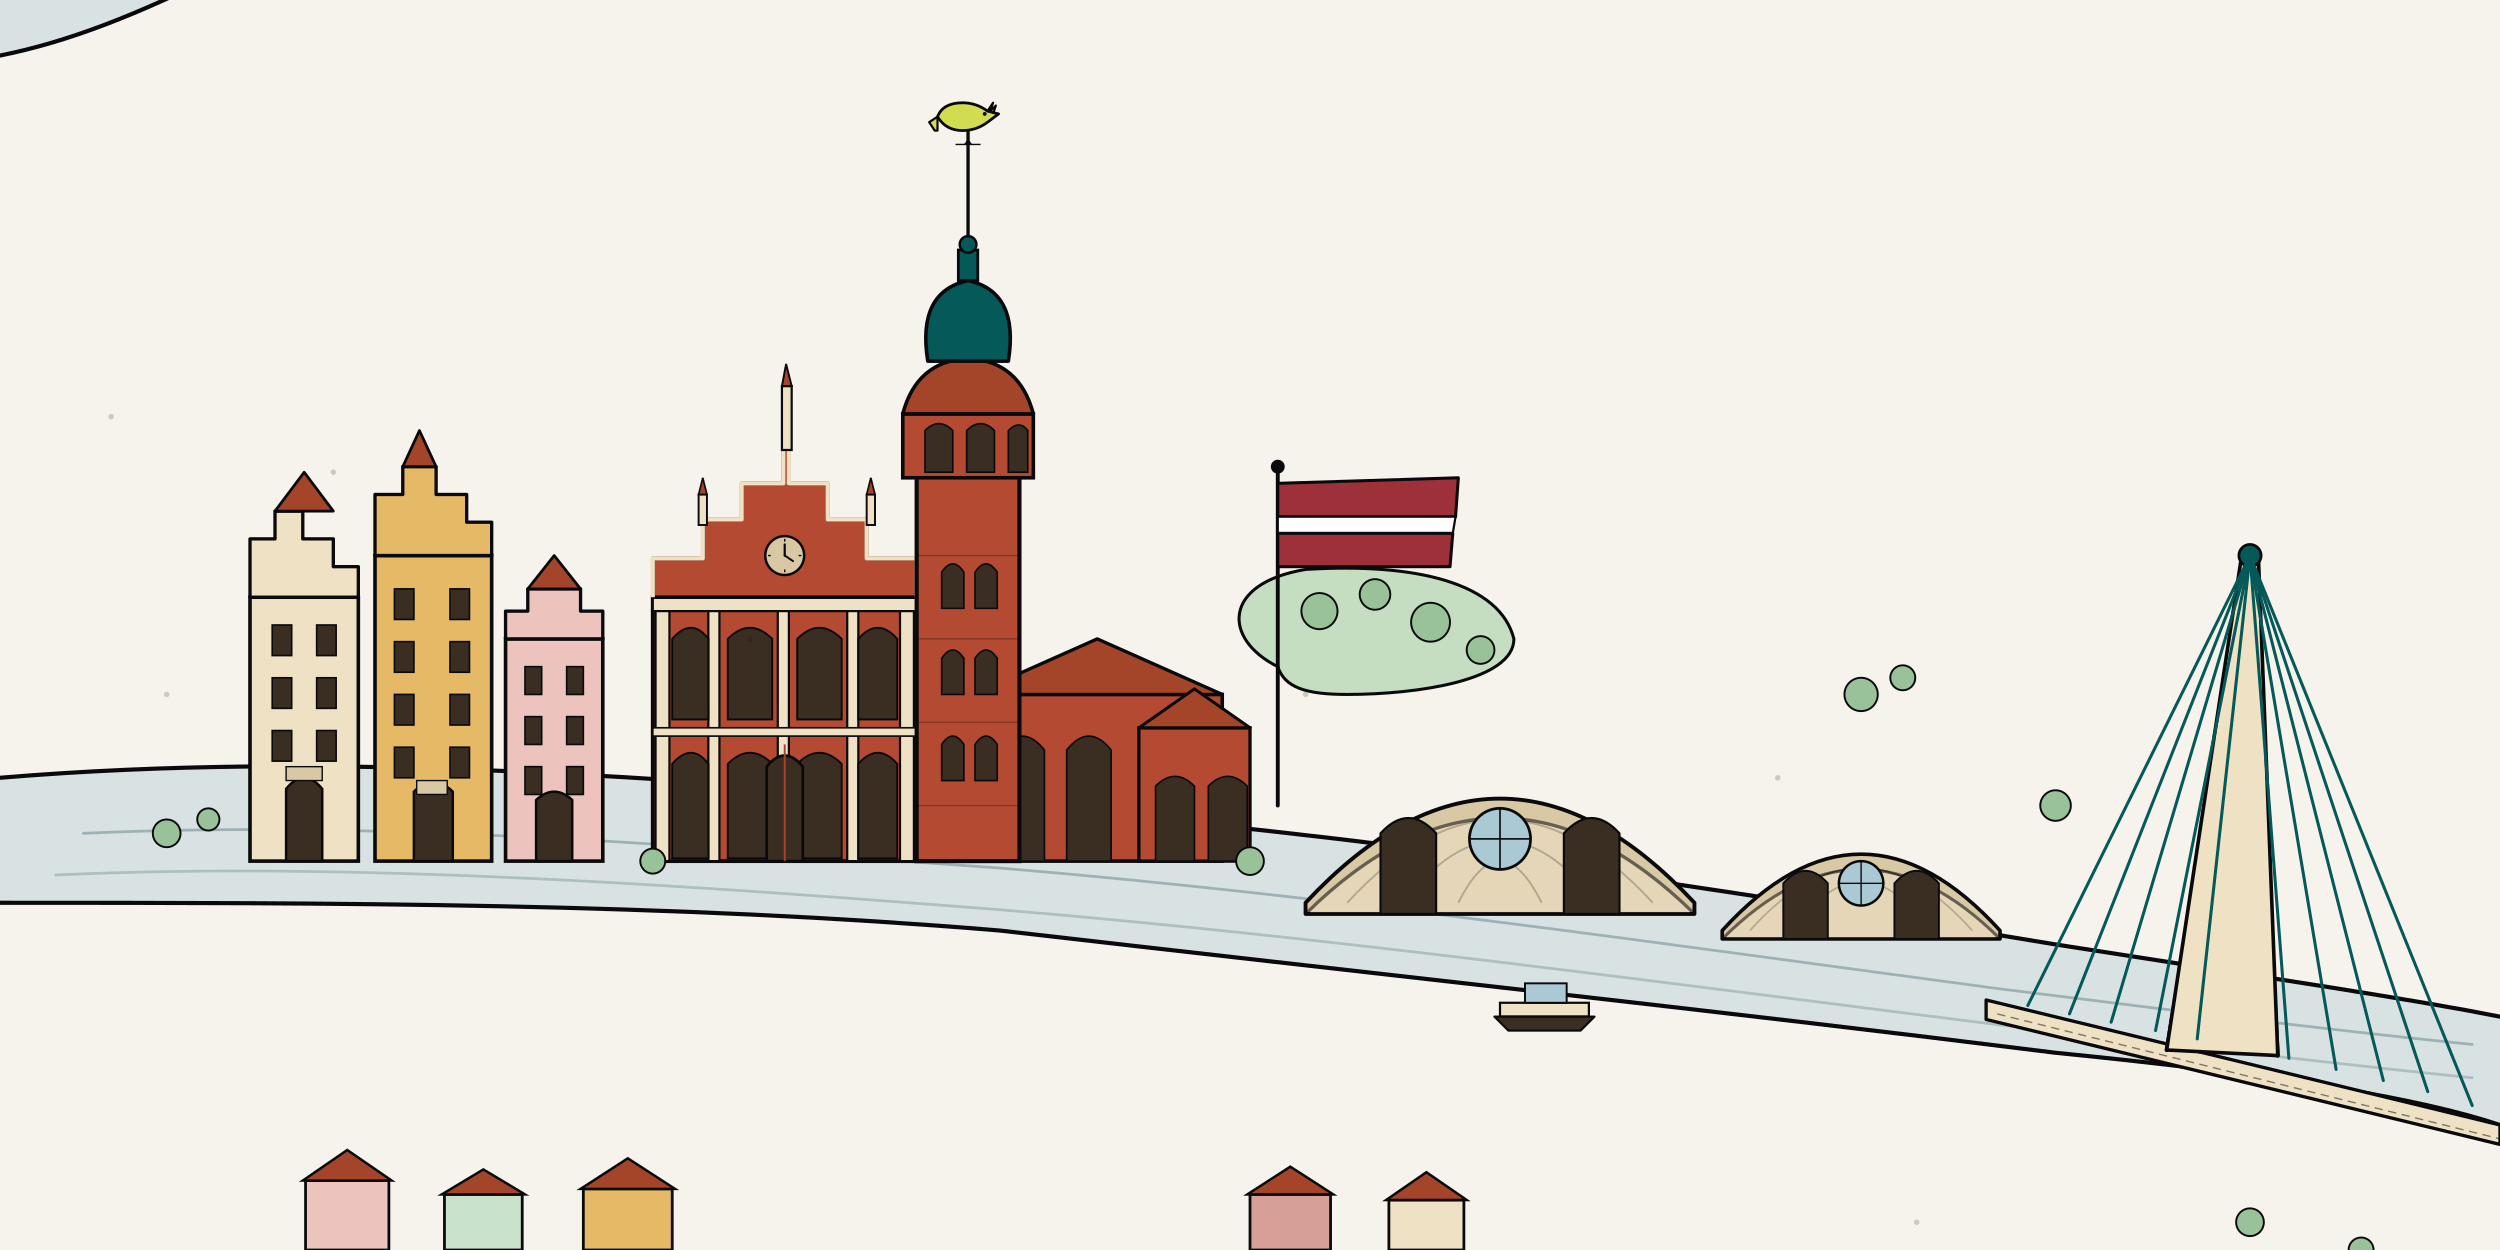
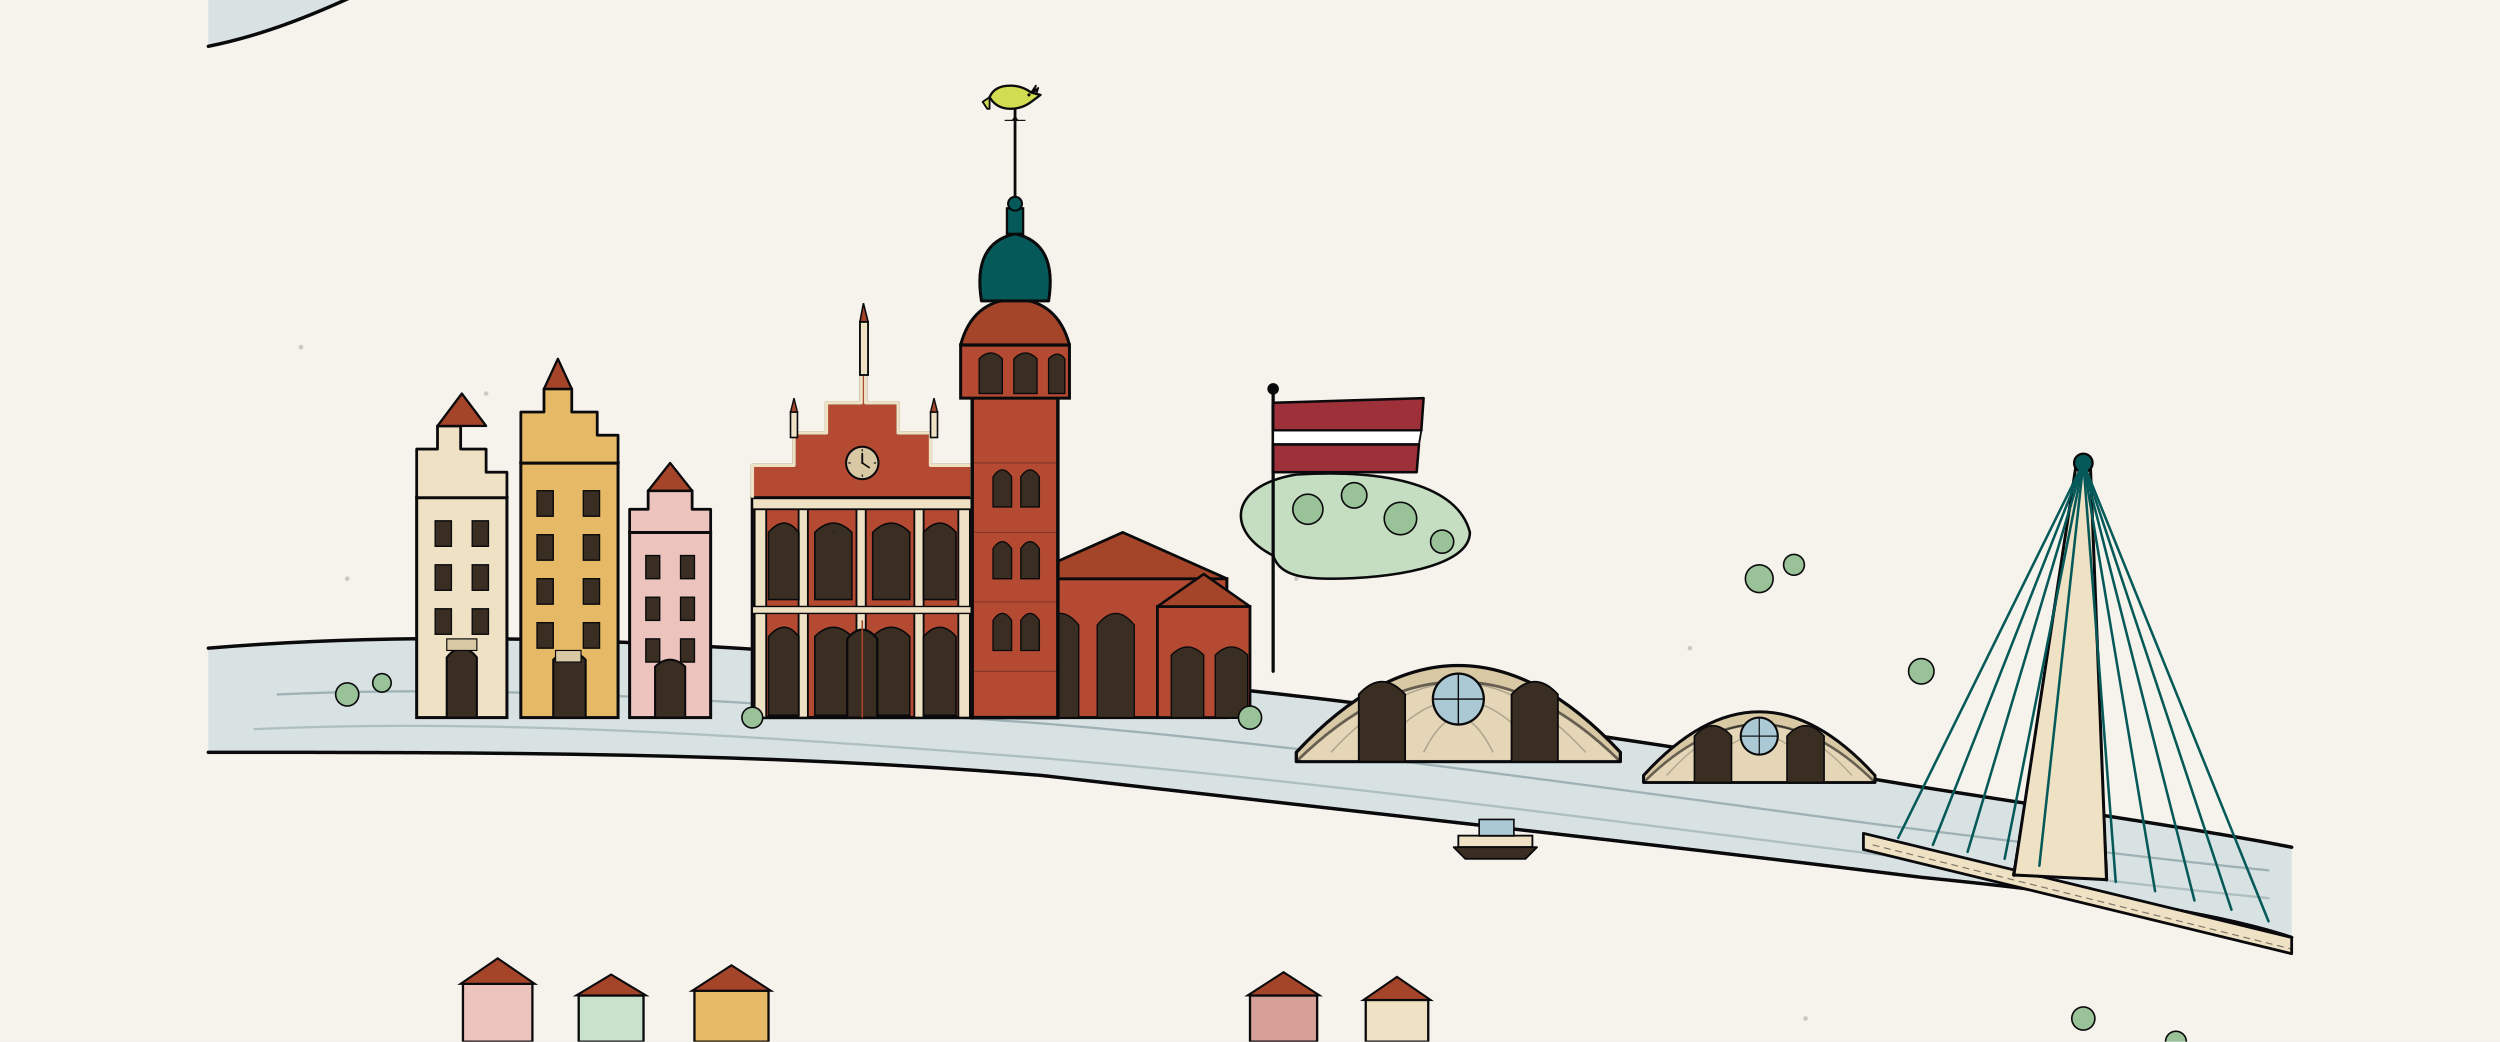
- <svg xmlns="http://www.w3.org/2000/svg" viewBox="0 200 1800 900" preserveAspectRatio="xMidYMid slice">
-   <rect width="1800" height="1200" fill="#f6f3ec" />
+ <svg xmlns="http://www.w3.org/2000/svg" viewBox="-180 200 2160 900" preserveAspectRatio="xMidYMid slice">
+   <rect x="-180" width="2160" height="1200" fill="#f6f3ec" />
  <path d="M 0 0 L 360 0 C 320 60 240 130 160 180 C 100 210 50 230 0 240 Z" fill="#d9e2e3" />
  <g fill="none" stroke="#6e8a90" stroke-width="2" stroke-linecap="round" opacity="0.55">
    <path d="M 40 90 q 30 -10 60 0 t 60 0" />
    <path d="M 80 170 q 30 -10 60 0 t 60 0" />
    <path d="M 200 60 q 26 -10 52 0 t 52 0" />
  </g>
  <path d="M 0 240 C 50 230 100 210 160 180 C 240 130 320 60 360 0" fill="none" stroke="#0a0a0c" stroke-width="3" stroke-linecap="round" stroke-linejoin="round" />
  <path d="M 0 760 C 240 740 480 760 720 780 C 980 800 1240 840 1480 880 C 1640 905 1740 920 1800 932 L 1800 1010 C 1740 990 1640 974 1480 958 C 1240 928 980 900 720 870 C 480 850 240 850 0 850 Z" fill="#d9e2e3" />
  <path d="M 60 800 C 280 790 500 810 720 825 C 960 845 1200 880 1440 912 C 1600 932 1700 944 1780 952" fill="none" stroke="#6e8a90" stroke-width="2" stroke-linecap="round" opacity="0.55" />
  <path d="M 40 830 C 260 820 500 838 720 855 C 960 875 1200 908 1440 938 C 1600 956 1700 968 1780 976" fill="none" stroke="#6e8a90" stroke-width="2" stroke-linecap="round" opacity="0.4" />
  <path d="M 0 760 C 240 740 480 760 720 780 C 980 800 1240 840 1480 880 C 1640 905 1740 920 1800 932" fill="none" stroke="#0a0a0c" stroke-width="3" stroke-linecap="round" stroke-linejoin="round" />
  <path d="M 0 850 C 240 850 480 850 720 870 C 980 900 1240 928 1480 958 C 1640 974 1740 990 1800 1010" fill="none" stroke="#0a0a0c" stroke-width="3" stroke-linecap="round" stroke-linejoin="round" />
  <path d="M 920 680 C 880 660 880 620 940 610 C 1020 605 1080 620 1090 660 C 1090 690 1020 700 970 700 C 940 700 925 695 920 680 Z" fill="#c5dec2" stroke="#0a0a0c" stroke-width="2.2" stroke-linejoin="round" />
  <g fill="#99c298" stroke="#0a0a0c" stroke-width="1.4">
    <circle cx="950" cy="640" r="13" />
    <circle cx="990" cy="628" r="11" />
    <circle cx="1030" cy="648" r="14" />
    <circle cx="1066" cy="668" r="10" />
  </g>
  <g>
    <rect x="180" y="630" width="78" height="190" fill="#efe1c4" stroke="#0a0a0c" stroke-width="2.6" />
    <polygon points="180,630 258,630 258,608 240,608 240,588 218,588 218,568 198,568 198,588 180,588 180,608" fill="#efe1c4" stroke="#0a0a0c" stroke-width="2.4" stroke-linejoin="round" />
    <polygon points="198,568 240,568 219,540" fill="#a4452a" stroke="#0a0a0c" stroke-width="2" stroke-linejoin="round" />
    <path d="M 206 820 L 206 768 Q 219 752 232 768 L 232 820 Z" fill="#3a2e22" stroke="#0a0a0c" stroke-width="1.8" />
    <g fill="#3a2e22" stroke="#0a0a0c" stroke-width="1.2">
      <rect x="196" y="650" width="14" height="22" />
      <rect x="228" y="650" width="14" height="22" />
      <rect x="196" y="688" width="14" height="22" />
      <rect x="228" y="688" width="14" height="22" />
      <rect x="196" y="726" width="14" height="22" />
      <rect x="228" y="726" width="14" height="22" />
    </g>
    <rect x="206" y="752" width="26" height="10" fill="#d8c8a4" stroke="#0a0a0c" stroke-width="1" />
    <rect x="270" y="600" width="84" height="220" fill="#e5b966" stroke="#0a0a0c" stroke-width="2.6" />
    <polygon points="270,600 354,600 354,576 336,576 336,556 314,556 314,536 290,536 290,556 270,556 270,576" fill="#e5b966" stroke="#0a0a0c" stroke-width="2.4" stroke-linejoin="round" />
    <polygon points="290,536 314,536 302,510" fill="#a4452a" stroke="#0a0a0c" stroke-width="2" stroke-linejoin="round" />
    <path d="M 298 820 L 298 770 Q 312 756 326 770 L 326 820 Z" fill="#3a2e22" stroke="#0a0a0c" stroke-width="1.8" />
    <g fill="#3a2e22" stroke="#0a0a0c" stroke-width="1.2">
      <rect x="284" y="624" width="14" height="22" />
      <rect x="324" y="624" width="14" height="22" />
      <rect x="284" y="662" width="14" height="22" />
      <rect x="324" y="662" width="14" height="22" />
      <rect x="284" y="700" width="14" height="22" />
      <rect x="324" y="700" width="14" height="22" />
      <rect x="284" y="738" width="14" height="22" />
      <rect x="324" y="738" width="14" height="22" />
    </g>
    <rect x="300" y="762" width="22" height="10" fill="#d8c8a4" stroke="#0a0a0c" stroke-width="1" />
    <rect x="364" y="660" width="70" height="160" fill="#ecc4bd" stroke="#0a0a0c" stroke-width="2.6" />
    <polygon points="364,660 434,660 434,640 418,640 418,624 380,624 380,640 364,640" fill="#ecc4bd" stroke="#0a0a0c" stroke-width="2.4" stroke-linejoin="round" />
    <polygon points="380,624 418,624 399,600" fill="#a4452a" stroke="#0a0a0c" stroke-width="2" stroke-linejoin="round" />
    <path d="M 386 820 L 386 776 Q 399 764 412 776 L 412 820 Z" fill="#3a2e22" stroke="#0a0a0c" stroke-width="1.8" />
    <g fill="#3a2e22" stroke="#0a0a0c" stroke-width="1.2">
      <rect x="378" y="680" width="12" height="20" />
      <rect x="408" y="680" width="12" height="20" />
      <rect x="378" y="716" width="12" height="20" />
      <rect x="408" y="716" width="12" height="20" />
      <rect x="378" y="752" width="12" height="20" />
      <rect x="408" y="752" width="12" height="20" />
    </g>
  </g>
  <g>
    <rect x="470" y="630" width="190" height="190" fill="#b54a32" stroke="#0a0a0c" stroke-width="2.8" />
    <g fill="#efe1c4" stroke="#0a0a0c" stroke-width="1.6">
      <rect x="472" y="630" width="10" height="190" />
      <rect x="510" y="630" width="8" height="190" />
      <rect x="560" y="630" width="8" height="190" />
      <rect x="610" y="630" width="8" height="190" />
      <rect x="648" y="630" width="10" height="190" />
    </g>
    <rect x="470" y="630" width="190" height="10" fill="#efe1c4" stroke="#0a0a0c" stroke-width="1.6" />
    <rect x="470" y="724" width="190" height="6" fill="#efe1c4" stroke="#0a0a0c" stroke-width="1.2" />
    <g fill="#3a2e22" stroke="#0a0a0c" stroke-width="1.4">
      <path d="M 524 718 L 524 660 Q 540 644 556 660 L 556 718 Z" />
      <path d="M 574 718 L 574 660 Q 590 644 606 660 L 606 718 Z" />
      <path d="M 618 718 L 618 660 Q 632 644 646 660 L 646 718 Z" />
      <path d="M 484 718 L 484 660 Q 498 644 510 660 L 510 718 Z" />
    </g>
    <g fill="#3a2e22" stroke="#0a0a0c" stroke-width="1.4">
      <path d="M 524 818 L 524 750 Q 540 734 556 750 L 556 818 Z" />
      <path d="M 574 818 L 574 750 Q 590 734 606 750 L 606 818 Z" />
      <path d="M 618 818 L 618 750 Q 632 734 646 750 L 646 818 Z" />
      <path d="M 484 818 L 484 750 Q 498 734 510 750 L 510 818 Z" />
    </g>
    <g fill="#b54a32" stroke="#0a0a0c" stroke-width="2.6" stroke-linejoin="round">
      <polygon points="470,630 660,630 660,602 624,602 624,574 596,574 596,548 568,548 568,548 568,520 564,520 564,548 534,548 534,574 506,574 506,602 470,602" />
    </g>
    <g fill="none" stroke="#efe1c4" stroke-width="3" stroke-linejoin="round">
      <polyline points="470,630 470,602 506,602 506,574 534,574 534,548 564,548 564,520 568,520 568,548 596,548 596,574 624,574 624,602 660,602 660,630" />
    </g>
    <rect x="563" y="478" width="7" height="46" fill="#efe1c4" stroke="#0a0a0c" stroke-width="1.6" />
    <polygon points="563,478 570,478 566,462" fill="#a4452a" stroke="#0a0a0c" stroke-width="1.4" />
    <rect x="503" y="556" width="6" height="22" fill="#efe1c4" stroke="#0a0a0c" stroke-width="1.4" />
    <rect x="624" y="556" width="6" height="22" fill="#efe1c4" stroke="#0a0a0c" stroke-width="1.4" />
    <polygon points="503,556 509,556 506,544" fill="#a4452a" stroke="#0a0a0c" stroke-width="1.2" />
    <polygon points="624,556 630,556 627,544" fill="#a4452a" stroke="#0a0a0c" stroke-width="1.2" />
    <circle cx="565" cy="600" r="14" fill="#d8c8a4" stroke="#0a0a0c" stroke-width="1.8" />
    <line x1="565" y1="600" x2="565" y2="592" stroke="#0a0a0c" stroke-width="1.6" stroke-linecap="round" />
    <line x1="565" y1="600" x2="571" y2="604" stroke="#0a0a0c" stroke-width="1.4" stroke-linecap="round" />
    <g stroke="#0a0a0c" stroke-width="1">
      <line x1="565" y1="588" x2="565" y2="590" />
      <line x1="577" y1="600" x2="575" y2="600" />
      <line x1="565" y1="612" x2="565" y2="610" />
      <line x1="553" y1="600" x2="555" y2="600" />
    </g>
    <path d="M 552 820 L 552 752 Q 565 736 578 752 L 578 820 Z" fill="#3a2e22" stroke="#0a0a0c" stroke-width="2" />
    <line x1="565" y1="736" x2="565" y2="820" stroke="#a4452a" stroke-width="1.4" />
  </g>
  <g>
    <rect x="700" y="700" width="180" height="120" fill="#b54a32" stroke="#0a0a0c" stroke-width="2.6" />
    <polygon points="700,700 790,660 880,700" fill="#a4452a" stroke="#0a0a0c" stroke-width="2.4" stroke-linejoin="round" />
    <rect x="820" y="724" width="80" height="96" fill="#b54a32" stroke="#0a0a0c" stroke-width="2.4" />
    <polygon points="820,724 860,696 900,724" fill="#a4452a" stroke="#0a0a0c" stroke-width="2.2" stroke-linejoin="round" />
    <g fill="#3a2e22" stroke="#0a0a0c" stroke-width="1.2">
      <path d="M 720 820 L 720 740 Q 736 720 752 740 L 752 820 Z" />
      <path d="M 768 820 L 768 740 Q 784 720 800 740 L 800 820 Z" />
      <path d="M 832 820 L 832 766 Q 846 752 860 766 L 860 820 Z" />
      <path d="M 870 820 L 870 766 Q 884 752 898 766 L 898 820 Z" />
    </g>
    <rect x="660" y="540" width="74" height="280" fill="#b54a32" stroke="#0a0a0c" stroke-width="3" />
    <g stroke="#0a0a0c" stroke-width="1" opacity="0.3">
      <line x1="660" y1="600" x2="734" y2="600" />
      <line x1="660" y1="660" x2="734" y2="660" />
      <line x1="660" y1="720" x2="734" y2="720" />
      <line x1="660" y1="780" x2="734" y2="780" />
    </g>
    <g fill="#3a2e22" stroke="#0a0a0c" stroke-width="1.2">
      <path d="M 678 638 L 678 612 Q 686 600 694 612 L 694 638 Z" />
      <path d="M 702 638 L 702 612 Q 710 600 718 612 L 718 638 Z" />
      <path d="M 678 700 L 678 674 Q 686 662 694 674 L 694 700 Z" />
      <path d="M 702 700 L 702 674 Q 710 662 718 674 L 718 700 Z" />
      <path d="M 678 762 L 678 736 Q 686 724 694 736 L 694 762 Z" />
      <path d="M 702 762 L 702 736 Q 710 724 718 736 L 718 762 Z" />
    </g>
    <rect x="650" y="498" width="94" height="46" fill="#b54a32" stroke="#0a0a0c" stroke-width="2.6" />
    <g fill="#3a2e22" stroke="#0a0a0c" stroke-width="1.2">
      <path d="M 666 540 L 666 510 Q 676 500 686 510 L 686 540 Z" />
      <path d="M 696 540 L 696 510 Q 706 500 716 510 L 716 540 Z" />
      <path d="M 726 540 L 726 510 Q 734 502 740 510 L 740 540 Z" />
    </g>
    <path d="M 650 498 Q 660 460 697 458 Q 734 460 744 498 Z" fill="#a4452a" stroke="#0a0a0c" stroke-width="2.6" stroke-linejoin="round" />
    <path d="M 668 460 Q 660 410 697 402 Q 734 410 726 460 Z" fill="#055959" stroke="#0a0a0c" stroke-width="2.6" stroke-linejoin="round" />
    <rect x="690" y="380" width="14" height="22" fill="#055959" stroke="#0a0a0c" stroke-width="2" />
    <circle cx="697" cy="376" r="6" fill="#055959" stroke="#0a0a0c" stroke-width="1.8" />
    <line x1="697" y1="370" x2="697" y2="290" stroke="#0a0a0c" stroke-width="2.4" stroke-linecap="round" />
    <g transform="translate(697 290)">
      <path d="M -22 -6 Q -18 -16 -4 -16 Q 6 -16 14 -10 L 22 -8 L 14 -2 Q 6 4 -4 4 Q -16 4 -22 -6 Z" fill="#d2dc50" stroke="#0a0a0c" stroke-width="2" stroke-linejoin="round" />
      <path d="M 14 -10 L 18 -16 L 16 -10 L 20 -14 L 18 -8" fill="none" stroke="#0a0a0c" stroke-width="1.6" stroke-linejoin="round" />
      <circle cx="12" cy="-8" r="1.4" fill="#0a0a0c" />
      <path d="M -22 -6 L -28 -2 L -24 4 L -22 4 Z" fill="#d2dc50" stroke="#0a0a0c" stroke-width="1.6" stroke-linejoin="round" />
    </g>
    <line x1="697" y1="298" x2="697" y2="312" stroke="#0a0a0c" stroke-width="1.4" />
    <line x1="688" y1="304" x2="706" y2="304" stroke="#0a0a0c" stroke-width="1" />
    <polygon points="697,300 700,304 694,304" fill="#0a0a0c" />
  </g>
  <g>
    <line x1="920" y1="780" x2="920" y2="540" stroke="#0a0a0c" stroke-width="2.8" stroke-linecap="round" />
    <circle cx="920" cy="536" r="5" fill="#0a0a0c" />
    <path d="M 920 548 L 1050 544 L 1048 572 L 920 572 Z" fill="#9e3039" stroke="#0a0a0c" stroke-width="2.2" stroke-linejoin="round" />
    <path d="M 920 572 L 1048 572 L 1046 584 L 920 584 Z" fill="#ffffff" stroke="#0a0a0c" stroke-width="1.6" />
    <path d="M 920 584 L 1046 584 L 1044 608 L 920 608 Z" fill="#9e3039" stroke="#0a0a0c" stroke-width="2.2" stroke-linejoin="round" />
  </g>
  <g>
    <path d="M 940 850 Q 1080 700 1220 850 L 1220 858 L 940 858 Z" fill="#d8c8a4" stroke="#0a0a0c" stroke-width="2.8" stroke-linejoin="round" />
    <g fill="none" stroke="#0a0a0c" stroke-width="1.4" opacity="0.55">
      <path d="M 970 850 Q 1080 730 1190 850" />
      <path d="M 1010 850 Q 1080 760 1150 850" />
      <path d="M 1050 850 Q 1080 790 1110 850" />
    </g>
    <path d="M 940 858 Q 1080 720 1220 858 Z" fill="#efe1c4" stroke="#0a0a0c" stroke-width="2.4" stroke-linejoin="round" opacity="0.55" />
    <g fill="#3a2e22" stroke="#0a0a0c" stroke-width="1.6">
      <path d="M 994 858 L 994 800 Q 1014 778 1034 800 L 1034 858 Z" />
      <path d="M 1126 858 L 1126 800 Q 1146 778 1166 800 L 1166 858 Z" />
    </g>
    <circle cx="1080" cy="804" r="22" fill="#aac9d4" stroke="#0a0a0c" stroke-width="2" />
    <line x1="1058" y1="804" x2="1102" y2="804" stroke="#0a0a0c" stroke-width="1.2" />
    <line x1="1080" y1="782" x2="1080" y2="826" stroke="#0a0a0c" stroke-width="1.2" />
    <path d="M 1240 870 Q 1340 760 1440 870 L 1440 876 L 1240 876 Z" fill="#d8c8a4" stroke="#0a0a0c" stroke-width="2.6" stroke-linejoin="round" />
    <g fill="none" stroke="#0a0a0c" stroke-width="1.2" opacity="0.55">
      <path d="M 1260 870 Q 1340 780 1420 870" />
      <path d="M 1290 870 Q 1340 800 1390 870" />
    </g>
    <path d="M 1240 876 Q 1340 776 1440 876 Z" fill="#efe1c4" stroke="#0a0a0c" stroke-width="2.2" stroke-linejoin="round" opacity="0.55" />
    <g fill="#3a2e22" stroke="#0a0a0c" stroke-width="1.4">
      <path d="M 1284 876 L 1284 836 Q 1300 818 1316 836 L 1316 876 Z" />
      <path d="M 1364 876 L 1364 836 Q 1380 818 1396 836 L 1396 876 Z" />
    </g>
    <circle cx="1340" cy="836" r="16" fill="#aac9d4" stroke="#0a0a0c" stroke-width="1.8" />
    <line x1="1324" y1="836" x2="1356" y2="836" stroke="#0a0a0c" stroke-width="1" />
    <line x1="1340" y1="820" x2="1340" y2="852" stroke="#0a0a0c" stroke-width="1" />
  </g>
  <g>
    <path d="M 1430 920 L 1800 1010 L 1800 1024 L 1430 934 Z" fill="#efe1c4" stroke="#0a0a0c" stroke-width="2.4" stroke-linejoin="round" />
    <line x1="1438" y1="930" x2="1800" y2="1020" stroke="#0a0a0c" stroke-width="1" stroke-dasharray="6 4" opacity="0.5" />
    <g stroke="#0a0a0c" stroke-width="3" fill="none" stroke-linejoin="round" stroke-linecap="round">
      <line x1="1560" y1="956" x2="1620" y2="600" />
      <line x1="1640" y1="960" x2="1620" y2="600" />
    </g>
    <polygon points="1614,600 1626,600 1640,960 1560,956" fill="#efe1c4" stroke="#0a0a0c" stroke-width="2.6" stroke-linejoin="round" />
    <circle cx="1620" cy="600" r="8" fill="#055959" stroke="#0a0a0c" stroke-width="2" />
    <g stroke="#055959" stroke-width="2.2" stroke-linecap="round">
      <line x1="1620" y1="600" x2="1460" y2="924" />
      <line x1="1620" y1="600" x2="1490" y2="930" />
      <line x1="1620" y1="600" x2="1520" y2="936" />
      <line x1="1620" y1="600" x2="1552" y2="942" />
      <line x1="1620" y1="600" x2="1582" y2="948" />
      <line x1="1620" y1="600" x2="1648" y2="962" />
      <line x1="1620" y1="600" x2="1682" y2="970" />
      <line x1="1620" y1="600" x2="1716" y2="978" />
      <line x1="1620" y1="600" x2="1748" y2="986" />
      <line x1="1620" y1="600" x2="1780" y2="996" />
    </g>
  </g>
  <g>
    <rect x="1080" y="922" width="64" height="10" fill="#efe1c4" stroke="#0a0a0c" stroke-width="1.6" />
    <polygon points="1076,932 1148,932 1138,942 1086,942" fill="#3a2e22" stroke="#0a0a0c" stroke-width="1.6" stroke-linejoin="round" />
    <rect x="1098" y="908" width="30" height="14" fill="#aac9d4" stroke="#0a0a0c" stroke-width="1.4" />
  </g>
  <g fill="#99c298" stroke="#0a0a0c" stroke-width="1.4">
    <circle cx="120" cy="800" r="10" />
    <circle cx="150" cy="790" r="8" />
    <circle cx="470" cy="820" r="9" />
    <circle cx="900" cy="820" r="10" />
    <circle cx="1340" cy="700" r="12" />
    <circle cx="1370" cy="688" r="9" />
    <circle cx="1480" cy="780" r="11" />
    <circle cx="1620" cy="1080" r="10" />
    <circle cx="1700" cy="1100" r="9" />
    <circle cx="1500" cy="1120" r="10" />
  </g>
  <g>
    <rect x="220" y="1050" width="60" height="50" fill="#ecc4bd" stroke="#0a0a0c" stroke-width="2" />
    <polygon points="218,1050 282,1050 250,1028" fill="#a4452a" stroke="#0a0a0c" stroke-width="1.8" />
    <rect x="320" y="1060" width="56" height="40" fill="#c8e2cb" stroke="#0a0a0c" stroke-width="2" />
    <polygon points="318,1060 378,1060 348,1042" fill="#a4452a" stroke="#0a0a0c" stroke-width="1.8" />
    <rect x="420" y="1056" width="64" height="44" fill="#e5b966" stroke="#0a0a0c" stroke-width="2" />
    <polygon points="418,1056 486,1056 452,1034" fill="#a4452a" stroke="#0a0a0c" stroke-width="1.8" />
    <rect x="900" y="1060" width="58" height="40" fill="#d6a098" stroke="#0a0a0c" stroke-width="2" />
    <polygon points="898,1060 960,1060 929,1040" fill="#a4452a" stroke="#0a0a0c" stroke-width="1.8" />
    <rect x="1000" y="1064" width="54" height="36" fill="#efe1c4" stroke="#0a0a0c" stroke-width="2" />
    <polygon points="998,1064 1056,1064 1027,1044" fill="#a4452a" stroke="#0a0a0c" stroke-width="1.8" />
  </g>
  <g fill="#0a0a0c" opacity="0.18">
    <circle cx="120" cy="700" r="2" />
    <circle cx="540" cy="660" r="2" />
    <circle cx="940" cy="700" r="2" />
    <circle cx="1280" cy="760" r="2" />
    <circle cx="1620" cy="1140" r="2" />
    <circle cx="280" cy="1140" r="2" />
    <circle cx="800" cy="1140" r="2" />
    <circle cx="1380" cy="1080" r="2" />
    <circle cx="80" cy="500" r="2" />
    <circle cx="240" cy="540" r="2" />
  </g>
</svg>
